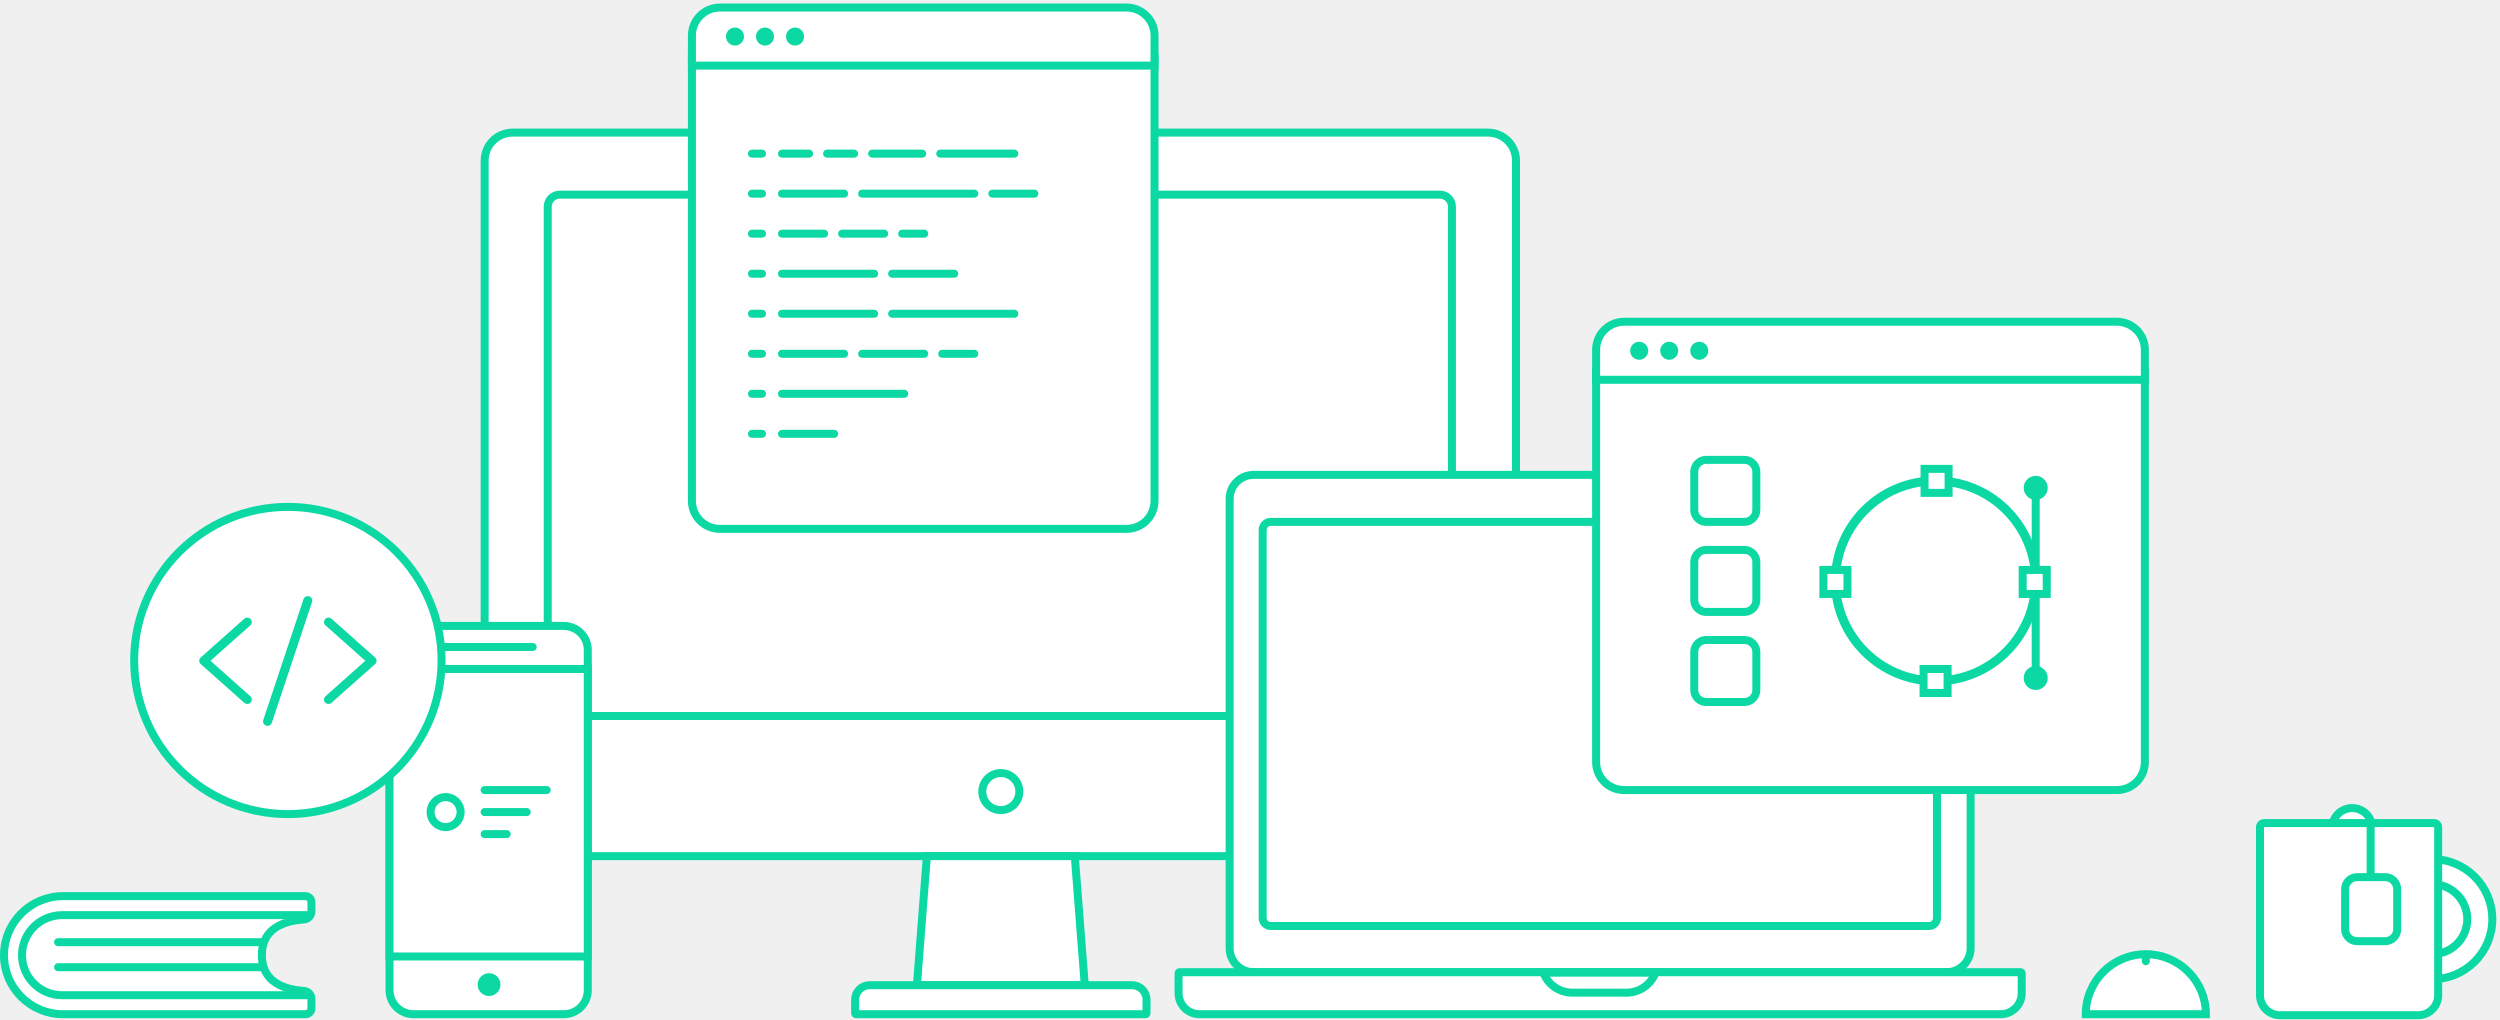
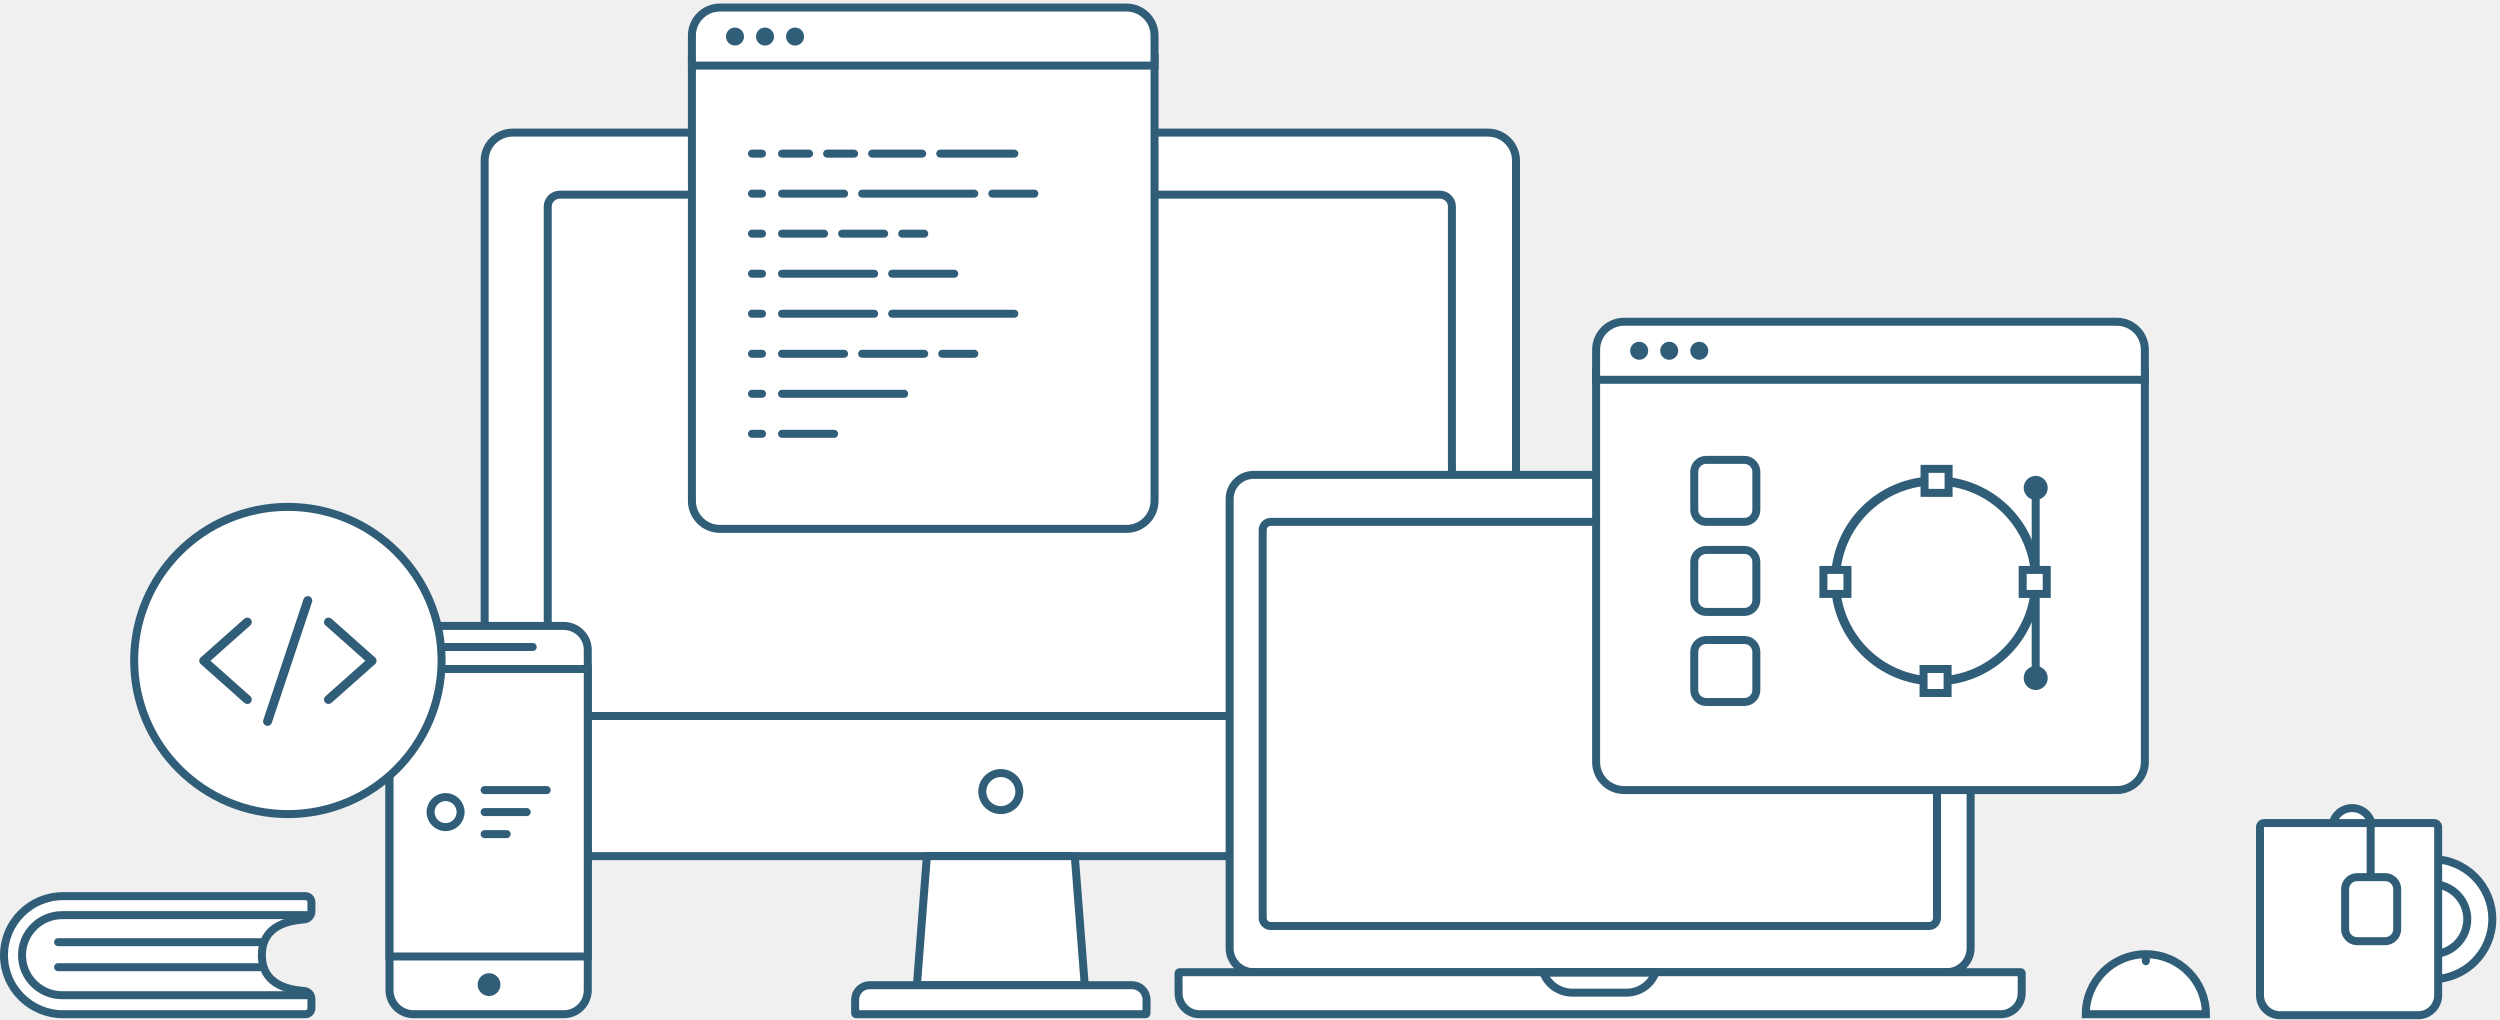
<svg xmlns="http://www.w3.org/2000/svg" width="650px" height="265px" viewBox="0 0 650 265" version="1.1">
  <g id="Website" stroke="none" stroke-width="1" fill="none" fill-rule="evenodd">
    <g id="Group-32" transform="translate(0, 3)">
-       <path d="M126.008,38.765 C126.008,34.738 129.264,31.482 133.298,31.482 L386.872,31.482 C390.899,31.482 394.162,34.74 394.162,38.765 L394.162,212.307 C394.162,216.334 390.906,219.591 386.872,219.591 L133.298,219.591 C129.271,219.591 126.008,216.332 126.008,212.307 L126.008,38.765 Z" id="Case" stroke="#0bd8a2" stroke-width="2.081" fill="#FFFFFF" />
-       <path d="M142.41,50.737 C142.41,49.012 143.813,47.613 145.536,47.613 L374.374,47.613 C376.103,47.613 377.5,49.004 377.5,50.737 L377.5,180.042 C377.5,181.766 376.097,183.166 374.374,183.166 L145.536,183.166 C143.807,183.166 142.41,181.774 142.41,180.042 L142.41,50.737 Z" id="Case" stroke="#0bd8a2" stroke-width="2.081" fill="#FFFFFF" />
-       <path d="M240.99,219.591 L279.441,219.591 L282.037,253.154 L238.394,253.154 L240.99,219.591 Z" id="Case" stroke="#0bd8a2" stroke-width="2.081" fill="#FFFFFF" />
-       <path d="M222.334,253.411 L222.334,256.927 C222.334,259.007 224.024,260.699 226.104,260.699 L294.326,260.699 C296.402,260.699 298.096,259.007 298.096,256.927 L298.096,253.411 C298.096,253.266 297.984,253.154 297.835,253.154 L222.596,253.154 C222.45,253.154 222.334,253.269 222.334,253.411 Z" id="Keyboard" stroke="#0bd8a2" stroke-width="2.081" fill="#FFFFFF" transform="translate(260.2153, 256.9265) scale(1, -1) translate(-260.2153, -256.9265) " />
-       <ellipse id="Oval-6" stroke="#0bd8a2" stroke-width="2.081" cx="260.215" cy="202.809" rx="4.816" ry="4.813" />
-       <rect id="Case" stroke="#0bd8a2" stroke-width="2.081" fill="#FFFFFF" x="101.275" y="159.75" width="51.547" height="100.949" rx="6.244" />
-       <path d="M101.275,170.937 L152.822,170.937 L152.822,245.687 L101.275,245.687 L101.275,170.937 Z" id="Case" stroke="#0bd8a2" stroke-width="2.081" fill="#FFFFFF" />
-       <rect id="Rectangle-11" fill="#0bd8a2" x="114.812" y="164.173" width="24.733" height="2.081" rx="1.041" />
-       <rect id="Rectangle-11" fill="#0bd8a2" x="124.185" y="250.032" width="5.936" height="5.932" rx="2.966" />
-       <ellipse id="Oval-6" stroke="#0bd8a2" stroke-width="2.081" fill="#FFFFFF" cx="115.854" cy="208.143" rx="3.905" ry="3.903" />
-       <rect id="Rectangle-11" fill="#0bd8a2" x="124.966" y="201.378" width="18.224" height="2.081" rx="1.041" />
-       <rect id="Rectangle-11" fill="#0bd8a2" x="124.966" y="207.102" width="13.017" height="2.081" rx="1.041" />
-       <rect id="Rectangle-11" fill="#0bd8a2" x="124.966" y="212.826" width="7.81" height="2.081" rx="1.041" />
-       <ellipse id="Oval-7" stroke="#0bd8a2" stroke-width="2.081" fill="#FFFFFF" cx="74.849" cy="168.726" rx="39.964" ry="39.937" />
-       <rect id="Case" stroke="#0bd8a2" stroke-width="2.081" fill="#FFFFFF" x="319.705" y="120.463" width="192.654" height="129.309" rx="6.244" />
-       <path d="M306.426,250.026 L306.426,255.235 C306.426,258.248 308.874,260.699 311.888,260.699 L520.176,260.699 C523.187,260.699 525.638,258.25 525.638,255.235 L525.638,250.026 C525.638,249.884 525.525,249.772 525.379,249.772 L306.685,249.772 C306.539,249.772 306.426,249.884 306.426,250.026 Z" id="Keyboard" stroke="#0bd8a2" stroke-width="2.081" fill="#FFFFFF" />
-       <path d="M430.429,249.889 L401.27,249.888 C402.434,252.961 405.402,255.092 408.808,255.092 L422.891,255.092 C426.297,255.092 429.265,252.962 430.429,249.889 Z" id="Notch" stroke="#0bd8a2" stroke-width="2.081" fill="#FFFFFF" />
-       <rect id="Screen" stroke="#0bd8a2" stroke-width="2.081" fill="#FFFFFF" x="328.295" y="132.691" width="175.32" height="105.073" rx="2.081" />
+       <path d="M126.008,38.765 C126.008,34.738 129.264,31.482 133.298,31.482 L386.872,31.482 C390.899,31.482 394.162,34.74 394.162,38.765 L394.162,212.307 C394.162,216.334 390.906,219.591 386.872,219.591 L133.298,219.591 C129.271,219.591 126.008,216.332 126.008,212.307 L126.008,38.765 Z" id="Case" stroke="#305d78" stroke-width="2.081" fill="#FFFFFF" />
+       <path d="M142.41,50.737 C142.41,49.012 143.813,47.613 145.536,47.613 L374.374,47.613 C376.103,47.613 377.5,49.004 377.5,50.737 L377.5,180.042 C377.5,181.766 376.097,183.166 374.374,183.166 L145.536,183.166 C143.807,183.166 142.41,181.774 142.41,180.042 L142.41,50.737 Z" id="Case" stroke="#305d78" stroke-width="2.081" fill="#FFFFFF" />
+       <path d="M240.99,219.591 L279.441,219.591 L282.037,253.154 L238.394,253.154 L240.99,219.591 Z" id="Case" stroke="#305d78" stroke-width="2.081" fill="#FFFFFF" />
+       <path d="M222.334,253.411 L222.334,256.927 C222.334,259.007 224.024,260.699 226.104,260.699 L294.326,260.699 C296.402,260.699 298.096,259.007 298.096,256.927 L298.096,253.411 C298.096,253.266 297.984,253.154 297.835,253.154 L222.596,253.154 C222.45,253.154 222.334,253.269 222.334,253.411 Z" id="Keyboard" stroke="#305d78" stroke-width="2.081" fill="#FFFFFF" transform="translate(260.2153, 256.9265) scale(1, -1) translate(-260.2153, -256.9265) " />
+       <ellipse id="Oval-6" stroke="#305d78" stroke-width="2.081" cx="260.215" cy="202.809" rx="4.816" ry="4.813" />
+       <rect id="Case" stroke="#305d78" stroke-width="2.081" fill="#FFFFFF" x="101.275" y="159.75" width="51.547" height="100.949" rx="6.244" />
+       <path d="M101.275,170.937 L152.822,170.937 L152.822,245.687 L101.275,245.687 L101.275,170.937 Z" id="Case" stroke="#305d78" stroke-width="2.081" fill="#FFFFFF" />
+       <rect id="Rectangle-11" fill="#305d78" x="114.812" y="164.173" width="24.733" height="2.081" rx="1.041" />
+       <rect id="Rectangle-11" fill="#305d78" x="124.185" y="250.032" width="5.936" height="5.932" rx="2.966" />
+       <ellipse id="Oval-6" stroke="#305d78" stroke-width="2.081" fill="#FFFFFF" cx="115.854" cy="208.143" rx="3.905" ry="3.903" />
+       <rect id="Rectangle-11" fill="#305d78" x="124.966" y="201.378" width="18.224" height="2.081" rx="1.041" />
+       <rect id="Rectangle-11" fill="#305d78" x="124.966" y="207.102" width="13.017" height="2.081" rx="1.041" />
+       <rect id="Rectangle-11" fill="#305d78" x="124.966" y="212.826" width="7.81" height="2.081" rx="1.041" />
+       <ellipse id="Oval-7" stroke="#305d78" stroke-width="2.081" fill="#FFFFFF" cx="74.849" cy="168.726" rx="39.964" ry="39.937" />
+       <rect id="Case" stroke="#305d78" stroke-width="2.081" fill="#FFFFFF" x="319.705" y="120.463" width="192.654" height="129.309" rx="6.244" />
+       <path d="M306.426,250.026 L306.426,255.235 C306.426,258.248 308.874,260.699 311.888,260.699 L520.176,260.699 C523.187,260.699 525.638,258.25 525.638,255.235 L525.638,250.026 C525.638,249.884 525.525,249.772 525.379,249.772 L306.685,249.772 C306.539,249.772 306.426,249.884 306.426,250.026 Z" id="Keyboard" stroke="#305d78" stroke-width="2.081" fill="#FFFFFF" />
+       <path d="M430.429,249.889 L401.27,249.888 C402.434,252.961 405.402,255.092 408.808,255.092 L422.891,255.092 C426.297,255.092 429.265,252.962 430.429,249.889 Z" id="Notch" stroke="#305d78" stroke-width="2.081" fill="#FFFFFF" />
+       <rect id="Screen" stroke="#305d78" stroke-width="2.081" fill="#FFFFFF" x="328.295" y="132.691" width="175.32" height="105.073" rx="2.081" />
      <ellipse id="Oval-3" fill="#293347" cx="254.358" cy="49.954" rx="1.302" ry="1.301" />
-       <path d="M179.899,11.968 L300.178,11.968 L300.178,127.228 C300.178,131.249 296.909,134.512 292.886,134.512 L187.191,134.512 C183.166,134.512 179.899,131.248 179.899,127.228 L179.899,11.968 Z" id="Case" stroke="#0bd8a2" stroke-width="2.081" fill="#FFFFFF" />
-       <path d="M179.899,6.238 C179.899,2.22 183.169,-1.041 187.191,-1.041 L292.886,-1.041 C296.913,-1.041 300.178,2.216 300.178,6.238 L300.178,14.05 L179.899,14.05 L179.899,6.238 Z" id="Case" stroke="#0bd8a2" stroke-width="2.081" fill="#FFFFFF" />
-       <ellipse id="Oval-5" fill="#0bd8a2" cx="191.094" cy="6.504" rx="2.343" ry="2.342" />
-       <ellipse id="Oval-5" fill="#0bd8a2" cx="198.904" cy="6.504" rx="2.343" ry="2.342" />
-       <ellipse id="Oval-5" fill="#0bd8a2" cx="206.714" cy="6.504" rx="2.343" ry="2.342" />
-       <rect id="Rectangle-11" fill="#0bd8a2" x="194.478" y="87.94" width="4.686" height="2.081" rx="1.041" />
-       <rect id="Rectangle-11" fill="#0bd8a2" x="194.478" y="35.905" width="4.686" height="2.081" rx="1.041" />
-       <path d="M203.329,35.905 L210.36,35.905 C210.935,35.905 211.401,36.371 211.401,36.945 C211.401,37.52 210.935,37.986 210.36,37.986 L203.329,37.986 C202.754,37.986 202.288,37.52 202.288,36.945 C202.288,36.371 202.754,35.905 203.329,35.905 Z" id="Rectangle-11" fill="#0bd8a2" />
-       <path d="M215.045,35.905 L222.075,35.905 C222.65,35.905 223.116,36.371 223.116,36.945 C223.116,37.52 222.65,37.986 222.075,37.986 L215.045,37.986 C214.47,37.986 214.004,37.52 214.004,36.945 C214.004,36.371 214.47,35.905 215.045,35.905 Z" id="Rectangle-11" fill="#0bd8a2" />
-       <path d="M226.76,35.905 L239.779,35.905 C240.354,35.905 240.82,36.371 240.82,36.945 C240.82,37.52 240.354,37.986 239.779,37.986 L226.76,37.986 C226.186,37.986 225.72,37.52 225.72,36.945 C225.72,36.371 226.186,35.905 226.76,35.905 Z" id="Rectangle-11" fill="#0bd8a2" />
-       <path d="M244.464,35.905 L263.731,35.905 C264.305,35.905 264.771,36.371 264.771,36.945 C264.771,37.52 264.305,37.986 263.731,37.986 L244.464,37.986 C243.889,37.986 243.423,37.52 243.423,36.945 C243.423,36.371 243.889,35.905 244.464,35.905 Z" id="Rectangle-11" fill="#0bd8a2" />
-       <rect id="Rectangle-11" fill="#0bd8a2" x="194.478" y="46.312" width="4.686" height="2.081" rx="1.041" />
-       <rect id="Rectangle-11" fill="#0bd8a2" x="194.478" y="56.719" width="4.686" height="2.081" rx="1.041" />
-       <rect id="Rectangle-11" fill="#0bd8a2" x="194.478" y="67.126" width="4.686" height="2.081" rx="1.041" />
-       <rect id="Rectangle-11" fill="#0bd8a2" x="194.478" y="77.533" width="4.686" height="2.081" rx="1.041" />
-       <rect id="Rectangle-11" fill="#0bd8a2" x="194.478" y="98.348" width="4.686" height="2.081" rx="1.041" />
-       <rect id="Rectangle-11" fill="#0bd8a2" x="194.478" y="108.755" width="4.686" height="2.081" rx="1.041" />
-       <rect id="Rectangle-11" fill="#0bd8a2" x="202.288" y="46.312" width="18.224" height="2.081" rx="1.041" />
-       <rect id="Rectangle-11" fill="#0bd8a2" x="223.116" y="46.312" width="31.241" height="2.081" rx="1.041" />
-       <rect id="Rectangle-11" fill="#0bd8a2" x="256.961" y="46.312" width="13.017" height="2.081" rx="1.041" />
-       <rect id="Rectangle-11" fill="#0bd8a2" x="202.288" y="56.719" width="13.017" height="2.081" rx="1.041" />
-       <rect id="Rectangle-11" fill="#0bd8a2" x="217.909" y="56.719" width="13.017" height="2.081" rx="1.041" />
-       <rect id="Rectangle-11" fill="#0bd8a2" x="233.53" y="56.719" width="7.81" height="2.081" rx="1.041" />
-       <rect id="Rectangle-11" fill="#0bd8a2" x="202.288" y="67.126" width="26.035" height="2.081" rx="1.041" />
-       <rect id="Rectangle-11" fill="#0bd8a2" x="230.926" y="67.126" width="18.224" height="2.081" rx="1.041" />
-       <rect id="Rectangle-11" fill="#0bd8a2" x="202.288" y="77.533" width="26.035" height="2.081" rx="1.041" />
-       <rect id="Rectangle-11" fill="#0bd8a2" x="230.926" y="77.533" width="33.845" height="2.081" rx="1.041" />
-       <rect id="Rectangle-11" fill="#0bd8a2" x="202.288" y="87.94" width="18.224" height="2.081" rx="1.041" />
-       <rect id="Rectangle-11" fill="#0bd8a2" x="223.116" y="87.94" width="18.224" height="2.081" rx="1.041" />
-       <rect id="Rectangle-11" fill="#0bd8a2" x="243.944" y="87.94" width="10.414" height="2.081" rx="1.041" />
-       <rect id="Rectangle-11" fill="#0bd8a2" x="202.288" y="98.348" width="33.845" height="2.081" rx="1.041" />
-       <rect id="Rectangle-11" fill="#0bd8a2" x="202.288" y="108.755" width="15.621" height="2.081" rx="1.041" />
-       <path d="M414.991,93.664 L557.659,93.664 L557.659,195.143 C557.659,199.163 554.4,202.419 550.374,202.419 L422.277,202.419 C418.256,202.419 414.991,199.157 414.991,195.143 L414.991,93.664 Z" id="Case" stroke="#0bd8a2" stroke-width="2.081" fill="#FFFFFF" />
-       <path d="M414.991,87.934 C414.991,83.913 418.251,80.655 422.277,80.655 L550.374,80.655 C554.398,80.655 557.659,83.912 557.659,87.934 L557.659,95.746 L414.991,95.746 L414.991,87.934 Z" id="Case" stroke="#0bd8a2" stroke-width="2.081" fill="#FFFFFF" />
-       <ellipse id="Oval-5" fill="#0bd8a2" cx="426.186" cy="88.201" rx="2.343" ry="2.342" />
-       <ellipse id="Oval-5" fill="#0bd8a2" cx="433.996" cy="88.201" rx="2.343" ry="2.342" />
-       <ellipse id="Oval-5" fill="#0bd8a2" cx="441.806" cy="88.201" rx="2.343" ry="2.342" />
-       <ellipse id="Oval-6" stroke="#0bd8a2" stroke-width="2.342" fill="#FFFFFF" cx="503.248" cy="148.042" rx="26.035" ry="26.018" />
-       <path d="M500.383,118.902 L500.383,125.146 L506.633,125.146 L506.633,118.902 L500.383,118.902 Z" id="Rectangle-12" stroke="#0bd8a2" stroke-width="2.081" fill="#FFFFFF" />
-       <path d="M500.123,170.937 L500.123,177.182 L506.373,177.182 L506.373,170.937 L500.123,170.937 Z" id="Rectangle-12" stroke="#0bd8a2" stroke-width="2.081" fill="#FFFFFF" />
-       <path d="M474.089,145.18 L474.089,151.424 L480.338,151.424 L480.338,145.18 L474.089,145.18 Z" id="Rectangle-12" stroke="#0bd8a2" stroke-width="2.081" fill="#FFFFFF" />
-       <path d="M525.897,145.18 L525.897,151.424 L532.147,151.424 L532.147,145.18 L525.897,145.18 Z" id="Rectangle-12" stroke="#0bd8a2" stroke-width="2.081" fill="#FFFFFF" />
-       <line x1="529.282" y1="124.626" x2="529.282" y2="144.139" id="Line" stroke="#0bd8a2" stroke-width="2.081" stroke-linecap="square" />
-       <line x1="529.282" y1="151.944" x2="529.282" y2="171.458" id="Line" stroke="#0bd8a2" stroke-width="2.081" stroke-linecap="square" />
-       <ellipse id="Oval-5" fill="#0bd8a2" cx="529.282" cy="123.845" rx="3.124" ry="3.122" />
-       <ellipse id="Oval-5" fill="#0bd8a2" cx="529.282" cy="173.279" rx="3.124" ry="3.122" />
-       <g id="Group-60" transform="translate(439.4632, 115.5194)" fill="#FFFFFF" stroke="#0bd8a2" stroke-width="2.081">
+       <path d="M179.899,11.968 L300.178,11.968 L300.178,127.228 C300.178,131.249 296.909,134.512 292.886,134.512 L187.191,134.512 C183.166,134.512 179.899,131.248 179.899,127.228 L179.899,11.968 Z" id="Case" stroke="#305d78" stroke-width="2.081" fill="#FFFFFF" />
+       <path d="M179.899,6.238 C179.899,2.22 183.169,-1.041 187.191,-1.041 L292.886,-1.041 C296.913,-1.041 300.178,2.216 300.178,6.238 L300.178,14.05 L179.899,14.05 L179.899,6.238 Z" id="Case" stroke="#305d78" stroke-width="2.081" fill="#FFFFFF" />
+       <ellipse id="Oval-5" fill="#305d78" cx="191.094" cy="6.504" rx="2.343" ry="2.342" />
+       <ellipse id="Oval-5" fill="#305d78" cx="198.904" cy="6.504" rx="2.343" ry="2.342" />
+       <ellipse id="Oval-5" fill="#305d78" cx="206.714" cy="6.504" rx="2.343" ry="2.342" />
+       <rect id="Rectangle-11" fill="#305d78" x="194.478" y="87.94" width="4.686" height="2.081" rx="1.041" />
+       <rect id="Rectangle-11" fill="#305d78" x="194.478" y="35.905" width="4.686" height="2.081" rx="1.041" />
+       <path d="M203.329,35.905 L210.36,35.905 C210.935,35.905 211.401,36.371 211.401,36.945 C211.401,37.52 210.935,37.986 210.36,37.986 L203.329,37.986 C202.754,37.986 202.288,37.52 202.288,36.945 C202.288,36.371 202.754,35.905 203.329,35.905 Z" id="Rectangle-11" fill="#305d78" />
+       <path d="M215.045,35.905 L222.075,35.905 C222.65,35.905 223.116,36.371 223.116,36.945 C223.116,37.52 222.65,37.986 222.075,37.986 L215.045,37.986 C214.47,37.986 214.004,37.52 214.004,36.945 C214.004,36.371 214.47,35.905 215.045,35.905 Z" id="Rectangle-11" fill="#305d78" />
+       <path d="M226.76,35.905 L239.779,35.905 C240.354,35.905 240.82,36.371 240.82,36.945 C240.82,37.52 240.354,37.986 239.779,37.986 L226.76,37.986 C226.186,37.986 225.72,37.52 225.72,36.945 C225.72,36.371 226.186,35.905 226.76,35.905 Z" id="Rectangle-11" fill="#305d78" />
+       <path d="M244.464,35.905 L263.731,35.905 C264.305,35.905 264.771,36.371 264.771,36.945 C264.771,37.52 264.305,37.986 263.731,37.986 L244.464,37.986 C243.889,37.986 243.423,37.52 243.423,36.945 C243.423,36.371 243.889,35.905 244.464,35.905 Z" id="Rectangle-11" fill="#305d78" />
+       <rect id="Rectangle-11" fill="#305d78" x="194.478" y="46.312" width="4.686" height="2.081" rx="1.041" />
+       <rect id="Rectangle-11" fill="#305d78" x="194.478" y="56.719" width="4.686" height="2.081" rx="1.041" />
+       <rect id="Rectangle-11" fill="#305d78" x="194.478" y="67.126" width="4.686" height="2.081" rx="1.041" />
+       <rect id="Rectangle-11" fill="#305d78" x="194.478" y="77.533" width="4.686" height="2.081" rx="1.041" />
+       <rect id="Rectangle-11" fill="#305d78" x="194.478" y="98.348" width="4.686" height="2.081" rx="1.041" />
+       <rect id="Rectangle-11" fill="#305d78" x="194.478" y="108.755" width="4.686" height="2.081" rx="1.041" />
+       <rect id="Rectangle-11" fill="#305d78" x="202.288" y="46.312" width="18.224" height="2.081" rx="1.041" />
+       <rect id="Rectangle-11" fill="#305d78" x="223.116" y="46.312" width="31.241" height="2.081" rx="1.041" />
+       <rect id="Rectangle-11" fill="#305d78" x="256.961" y="46.312" width="13.017" height="2.081" rx="1.041" />
+       <rect id="Rectangle-11" fill="#305d78" x="202.288" y="56.719" width="13.017" height="2.081" rx="1.041" />
+       <rect id="Rectangle-11" fill="#305d78" x="217.909" y="56.719" width="13.017" height="2.081" rx="1.041" />
+       <rect id="Rectangle-11" fill="#305d78" x="233.53" y="56.719" width="7.81" height="2.081" rx="1.041" />
+       <rect id="Rectangle-11" fill="#305d78" x="202.288" y="67.126" width="26.035" height="2.081" rx="1.041" />
+       <rect id="Rectangle-11" fill="#305d78" x="230.926" y="67.126" width="18.224" height="2.081" rx="1.041" />
+       <rect id="Rectangle-11" fill="#305d78" x="202.288" y="77.533" width="26.035" height="2.081" rx="1.041" />
+       <rect id="Rectangle-11" fill="#305d78" x="230.926" y="77.533" width="33.845" height="2.081" rx="1.041" />
+       <rect id="Rectangle-11" fill="#305d78" x="202.288" y="87.94" width="18.224" height="2.081" rx="1.041" />
+       <rect id="Rectangle-11" fill="#305d78" x="223.116" y="87.94" width="18.224" height="2.081" rx="1.041" />
+       <rect id="Rectangle-11" fill="#305d78" x="243.944" y="87.94" width="10.414" height="2.081" rx="1.041" />
+       <rect id="Rectangle-11" fill="#305d78" x="202.288" y="98.348" width="33.845" height="2.081" rx="1.041" />
+       <rect id="Rectangle-11" fill="#305d78" x="202.288" y="108.755" width="15.621" height="2.081" rx="1.041" />
+       <path d="M414.991,93.664 L557.659,93.664 L557.659,195.143 C557.659,199.163 554.4,202.419 550.374,202.419 L422.277,202.419 C418.256,202.419 414.991,199.157 414.991,195.143 L414.991,93.664 Z" id="Case" stroke="#305d78" stroke-width="2.081" fill="#FFFFFF" />
+       <path d="M414.991,87.934 C414.991,83.913 418.251,80.655 422.277,80.655 L550.374,80.655 C554.398,80.655 557.659,83.912 557.659,87.934 L557.659,95.746 L414.991,95.746 L414.991,87.934 Z" id="Case" stroke="#305d78" stroke-width="2.081" fill="#FFFFFF" />
+       <ellipse id="Oval-5" fill="#305d78" cx="426.186" cy="88.201" rx="2.343" ry="2.342" />
+       <ellipse id="Oval-5" fill="#305d78" cx="433.996" cy="88.201" rx="2.343" ry="2.342" />
+       <ellipse id="Oval-5" fill="#305d78" cx="441.806" cy="88.201" rx="2.343" ry="2.342" />
+       <ellipse id="Oval-6" stroke="#305d78" stroke-width="2.342" fill="#FFFFFF" cx="503.248" cy="148.042" rx="26.035" ry="26.018" />
+       <path d="M500.383,118.902 L500.383,125.146 L506.633,125.146 L506.633,118.902 L500.383,118.902 Z" id="Rectangle-12" stroke="#305d78" stroke-width="2.081" fill="#FFFFFF" />
+       <path d="M500.123,170.937 L500.123,177.182 L506.373,177.182 L506.373,170.937 L500.123,170.937 Z" id="Rectangle-12" stroke="#305d78" stroke-width="2.081" fill="#FFFFFF" />
+       <path d="M474.089,145.18 L474.089,151.424 L480.338,151.424 L480.338,145.18 L474.089,145.18 Z" id="Rectangle-12" stroke="#305d78" stroke-width="2.081" fill="#FFFFFF" />
+       <path d="M525.897,145.18 L525.897,151.424 L532.147,151.424 L532.147,145.18 L525.897,145.18 Z" id="Rectangle-12" stroke="#305d78" stroke-width="2.081" fill="#FFFFFF" />
+       <line x1="529.282" y1="124.626" x2="529.282" y2="144.139" id="Line" stroke="#305d78" stroke-width="2.081" stroke-linecap="square" />
+       <line x1="529.282" y1="151.944" x2="529.282" y2="171.458" id="Line" stroke="#305d78" stroke-width="2.081" stroke-linecap="square" />
+       <ellipse id="Oval-5" fill="#305d78" cx="529.282" cy="123.845" rx="3.124" ry="3.122" />
+       <ellipse id="Oval-5" fill="#305d78" cx="529.282" cy="173.279" rx="3.124" ry="3.122" />
+       <g id="Group-60" transform="translate(439.4632, 115.5194)" fill="#FFFFFF" stroke="#305d78" stroke-width="2.081">
        <rect id="Rectangle-15" x="1.041" y="1.041" width="16.143" height="16.131" rx="3.122" />
        <rect id="Rectangle-15" x="1.041" y="24.457" width="16.143" height="16.131" rx="3.122" />
        <rect id="Rectangle-15" x="1.041" y="47.873" width="16.143" height="16.131" rx="3.122" />
      </g>
-       <ellipse id="Oval-8" stroke="#0bd8a2" stroke-width="2.081" fill="#FFFFFF" cx="632.379" cy="235.982" rx="15.621" ry="15.611" />
-       <ellipse id="Oval-8" stroke="#0bd8a2" stroke-width="2.081" fill="#FFFFFF" cx="632.379" cy="235.982" rx="9.112" ry="9.106" />
-       <ellipse id="Oval-8" stroke="#0bd8a2" stroke-width="2.081" fill="#FFFFFF" cx="611.552" cy="212.306" rx="5.207" ry="5.204" />
-       <path d="M588.64,211.005 C588.065,211.005 587.599,211.471 587.599,212.046 L587.599,255.756 C587.599,258.63 589.929,260.959 592.803,260.959 L628.72,260.959 C631.594,260.959 633.924,258.63 633.924,255.756 L633.924,212.046 C633.924,211.471 633.458,211.005 632.883,211.005 L588.64,211.005 Z" id="Rectangle-16" stroke="#0bd8a2" stroke-width="2.081" fill="#FFFFFF" />
-       <rect id="Rectangle-16" stroke="#0bd8a2" stroke-width="2.081" fill="#FFFFFF" x="609.729" y="225.055" width="13.539" height="16.651" rx="3.122" />
-       <line x1="616.368" y1="211.395" x2="616.368" y2="223.233" id="Line-2" stroke="#0bd8a2" stroke-width="2.081" stroke-linecap="square" />
-       <path d="M557.92,260.699 C566.548,260.699 573.541,260.699 573.541,260.699 C573.541,252.078 566.548,245.088 557.92,245.088 C549.293,245.088 542.3,252.078 542.3,260.699 C542.3,260.699 549.293,260.699 557.92,260.699 Z" id="Oval-8" stroke="#0bd8a2" stroke-width="2.081" fill="#FFFFFF" />
-       <rect id="Rectangle-11" fill="#0bd8a2" x="556.879" y="244.568" width="2.083" height="3.382" rx="1.041" />
-       <path d="M16.391,229.998 C7.913,229.998 1.041,236.871 1.041,245.349 C1.041,253.827 7.913,260.699 16.391,260.699 L79.407,260.699 C80.269,260.699 80.968,260 80.968,259.138 L80.968,256.722 C80.968,255.63 80.124,254.723 79.034,254.646 C71.88,254.138 68.081,250.995 68.081,245.349 C68.081,239.702 71.88,236.559 79.034,236.051 C80.124,235.974 80.968,235.067 80.968,233.975 L80.968,231.559 C80.968,230.697 80.269,229.998 79.407,229.998 L16.391,229.998 Z" id="Rectangle-17" stroke="#0bd8a2" stroke-width="2.081" fill="#FFFFFF" />
-       <path d="M80.186,255.3 C80.186,255.552 79.982,255.756 79.73,255.756 L79.73,255.756 L72.353,255.756 L16.141,255.756 C10.39,255.756 5.728,251.096 5.728,245.349 C5.728,239.601 10.39,234.941 16.141,234.941 L72.353,234.941 L79.73,234.941 L79.73,234.941 C79.982,234.941 80.186,235.146 80.186,235.397" id="Rectangle-19" stroke="#0bd8a2" stroke-width="2.081" />
-       <rect id="Rectangle-18" fill="#0bd8a2" x="14.059" y="240.926" width="54.673" height="2.081" rx="1.041" />
-       <rect id="Rectangle-18" fill="#0bd8a2" x="14.059" y="247.43" width="54.673" height="2.081" rx="1.041" />
-       <path d="M65.127,178.055 C63.849,176.92 62.571,175.785 61.294,174.65 C59.257,172.843 57.227,171.03 55.191,169.223 C54.724,168.812 54.258,168.395 53.797,167.983 C53.797,168.528 53.797,169.078 53.797,169.622 C55.074,168.487 56.352,167.352 57.63,166.217 C59.666,164.41 61.696,162.597 63.732,160.79 C64.199,160.379 64.666,159.962 65.127,159.551 C65.582,159.145 65.576,158.317 65.127,157.912 C64.642,157.466 63.966,157.477 63.475,157.912 C62.198,159.047 60.92,160.182 59.642,161.317 C57.606,163.124 55.576,164.937 53.54,166.744 C53.073,167.155 52.607,167.572 52.146,167.983 C51.696,168.383 51.696,169.223 52.146,169.622 C53.423,170.758 54.701,171.893 55.979,173.028 C58.015,174.835 60.045,176.648 62.081,178.455 C62.548,178.866 63.015,179.283 63.475,179.694 C63.931,180.1 64.683,180.175 65.127,179.694 C65.535,179.254 65.611,178.489 65.127,178.055 L65.127,178.055 Z" id="Shape" fill="#0bd8a2" fill-rule="nonzero" />
-       <path d="M84.583,159.554 C85.86,160.689 87.138,161.824 88.416,162.959 C90.452,164.766 92.482,166.579 94.518,168.386 C94.985,168.797 95.452,169.214 95.912,169.625 C95.912,169.081 95.912,168.531 95.912,167.986 C94.635,169.121 93.357,170.256 92.079,171.392 C90.043,173.199 88.013,175.011 85.977,176.818 C85.51,177.23 85.043,177.647 84.583,178.058 C84.128,178.463 84.133,179.291 84.583,179.697 C85.067,180.143 85.744,180.131 86.234,179.697 C87.511,178.562 88.789,177.427 90.067,176.291 C92.103,174.484 94.133,172.672 96.169,170.865 C96.636,170.453 97.103,170.036 97.563,169.625 C98.013,169.226 98.013,168.386 97.563,167.986 C96.286,166.851 95.008,165.716 93.73,164.581 C91.694,162.774 89.664,160.961 87.628,159.154 C87.161,158.743 86.695,158.326 86.234,157.914 C85.779,157.509 85.026,157.434 84.583,157.914 C84.174,158.355 84.098,159.119 84.583,159.554 L84.583,159.554 Z" id="Shape" fill="#0bd8a2" fill-rule="nonzero" />
-       <path d="M70.694,184.876 C71.044,183.833 71.388,182.791 71.738,181.742 C72.572,179.235 73.407,176.733 74.241,174.225 C75.244,171.202 76.248,168.184 77.257,165.161 C78.126,162.549 78.996,159.937 79.865,157.325 C80.279,156.056 80.746,154.794 81.131,153.508 C81.137,153.491 81.143,153.473 81.148,153.456 C81.341,152.883 80.927,152.164 80.332,152.031 C79.69,151.886 79.101,152.222 78.896,152.842 C78.546,153.885 78.202,154.927 77.852,155.975 C77.018,158.483 76.184,160.985 75.349,163.493 C74.346,166.516 73.342,169.534 72.333,172.557 C71.464,175.169 70.595,177.781 69.725,180.393 C69.311,181.656 68.844,182.918 68.459,184.204 C68.453,184.221 68.448,184.239 68.442,184.256 C68.249,184.829 68.663,185.548 69.259,185.681 C69.9,185.826 70.49,185.49 70.694,184.876 L70.694,184.876 Z" id="Shape" fill="#0bd8a2" fill-rule="nonzero" />
+       <ellipse id="Oval-8" stroke="#305d78" stroke-width="2.081" fill="#FFFFFF" cx="632.379" cy="235.982" rx="15.621" ry="15.611" />
+       <ellipse id="Oval-8" stroke="#305d78" stroke-width="2.081" fill="#FFFFFF" cx="632.379" cy="235.982" rx="9.112" ry="9.106" />
+       <ellipse id="Oval-8" stroke="#305d78" stroke-width="2.081" fill="#FFFFFF" cx="611.552" cy="212.306" rx="5.207" ry="5.204" />
+       <path d="M588.64,211.005 C588.065,211.005 587.599,211.471 587.599,212.046 L587.599,255.756 C587.599,258.63 589.929,260.959 592.803,260.959 L628.72,260.959 C631.594,260.959 633.924,258.63 633.924,255.756 L633.924,212.046 C633.924,211.471 633.458,211.005 632.883,211.005 L588.64,211.005 Z" id="Rectangle-16" stroke="#305d78" stroke-width="2.081" fill="#FFFFFF" />
+       <rect id="Rectangle-16" stroke="#305d78" stroke-width="2.081" fill="#FFFFFF" x="609.729" y="225.055" width="13.539" height="16.651" rx="3.122" />
+       <line x1="616.368" y1="211.395" x2="616.368" y2="223.233" id="Line-2" stroke="#305d78" stroke-width="2.081" stroke-linecap="square" />
+       <path d="M557.92,260.699 C566.548,260.699 573.541,260.699 573.541,260.699 C573.541,252.078 566.548,245.088 557.92,245.088 C549.293,245.088 542.3,252.078 542.3,260.699 C542.3,260.699 549.293,260.699 557.92,260.699 Z" id="Oval-8" stroke="#305d78" stroke-width="2.081" fill="#FFFFFF" />
+       <rect id="Rectangle-11" fill="#305d78" x="556.879" y="244.568" width="2.083" height="3.382" rx="1.041" />
+       <path d="M16.391,229.998 C7.913,229.998 1.041,236.871 1.041,245.349 C1.041,253.827 7.913,260.699 16.391,260.699 L79.407,260.699 C80.269,260.699 80.968,260 80.968,259.138 L80.968,256.722 C80.968,255.63 80.124,254.723 79.034,254.646 C71.88,254.138 68.081,250.995 68.081,245.349 C68.081,239.702 71.88,236.559 79.034,236.051 C80.124,235.974 80.968,235.067 80.968,233.975 L80.968,231.559 C80.968,230.697 80.269,229.998 79.407,229.998 L16.391,229.998 Z" id="Rectangle-17" stroke="#305d78" stroke-width="2.081" fill="#FFFFFF" />
+       <path d="M80.186,255.3 C80.186,255.552 79.982,255.756 79.73,255.756 L79.73,255.756 L72.353,255.756 L16.141,255.756 C10.39,255.756 5.728,251.096 5.728,245.349 C5.728,239.601 10.39,234.941 16.141,234.941 L72.353,234.941 L79.73,234.941 L79.73,234.941 C79.982,234.941 80.186,235.146 80.186,235.397" id="Rectangle-19" stroke="#305d78" stroke-width="2.081" />
+       <rect id="Rectangle-18" fill="#305d78" x="14.059" y="240.926" width="54.673" height="2.081" rx="1.041" />
+       <rect id="Rectangle-18" fill="#305d78" x="14.059" y="247.43" width="54.673" height="2.081" rx="1.041" />
+       <path d="M65.127,178.055 C63.849,176.92 62.571,175.785 61.294,174.65 C59.257,172.843 57.227,171.03 55.191,169.223 C54.724,168.812 54.258,168.395 53.797,167.983 C53.797,168.528 53.797,169.078 53.797,169.622 C55.074,168.487 56.352,167.352 57.63,166.217 C59.666,164.41 61.696,162.597 63.732,160.79 C64.199,160.379 64.666,159.962 65.127,159.551 C65.582,159.145 65.576,158.317 65.127,157.912 C64.642,157.466 63.966,157.477 63.475,157.912 C62.198,159.047 60.92,160.182 59.642,161.317 C57.606,163.124 55.576,164.937 53.54,166.744 C53.073,167.155 52.607,167.572 52.146,167.983 C51.696,168.383 51.696,169.223 52.146,169.622 C53.423,170.758 54.701,171.893 55.979,173.028 C58.015,174.835 60.045,176.648 62.081,178.455 C62.548,178.866 63.015,179.283 63.475,179.694 C63.931,180.1 64.683,180.175 65.127,179.694 C65.535,179.254 65.611,178.489 65.127,178.055 L65.127,178.055 Z" id="Shape" fill="#305d78" fill-rule="nonzero" />
+       <path d="M84.583,159.554 C85.86,160.689 87.138,161.824 88.416,162.959 C90.452,164.766 92.482,166.579 94.518,168.386 C94.985,168.797 95.452,169.214 95.912,169.625 C95.912,169.081 95.912,168.531 95.912,167.986 C94.635,169.121 93.357,170.256 92.079,171.392 C90.043,173.199 88.013,175.011 85.977,176.818 C85.51,177.23 85.043,177.647 84.583,178.058 C84.128,178.463 84.133,179.291 84.583,179.697 C85.067,180.143 85.744,180.131 86.234,179.697 C87.511,178.562 88.789,177.427 90.067,176.291 C92.103,174.484 94.133,172.672 96.169,170.865 C96.636,170.453 97.103,170.036 97.563,169.625 C98.013,169.226 98.013,168.386 97.563,167.986 C96.286,166.851 95.008,165.716 93.73,164.581 C91.694,162.774 89.664,160.961 87.628,159.154 C87.161,158.743 86.695,158.326 86.234,157.914 C85.779,157.509 85.026,157.434 84.583,157.914 C84.174,158.355 84.098,159.119 84.583,159.554 L84.583,159.554 Z" id="Shape" fill="#305d78" fill-rule="nonzero" />
+       <path d="M70.694,184.876 C71.044,183.833 71.388,182.791 71.738,181.742 C72.572,179.235 73.407,176.733 74.241,174.225 C75.244,171.202 76.248,168.184 77.257,165.161 C78.126,162.549 78.996,159.937 79.865,157.325 C80.279,156.056 80.746,154.794 81.131,153.508 C81.137,153.491 81.143,153.473 81.148,153.456 C81.341,152.883 80.927,152.164 80.332,152.031 C79.69,151.886 79.101,152.222 78.896,152.842 C78.546,153.885 78.202,154.927 77.852,155.975 C77.018,158.483 76.184,160.985 75.349,163.493 C74.346,166.516 73.342,169.534 72.333,172.557 C71.464,175.169 70.595,177.781 69.725,180.393 C69.311,181.656 68.844,182.918 68.459,184.204 C68.453,184.221 68.448,184.239 68.442,184.256 C68.249,184.829 68.663,185.548 69.259,185.681 C69.9,185.826 70.49,185.49 70.694,184.876 L70.694,184.876 Z" id="Shape" fill="#305d78" fill-rule="nonzero" />
    </g>
  </g>
</svg>
